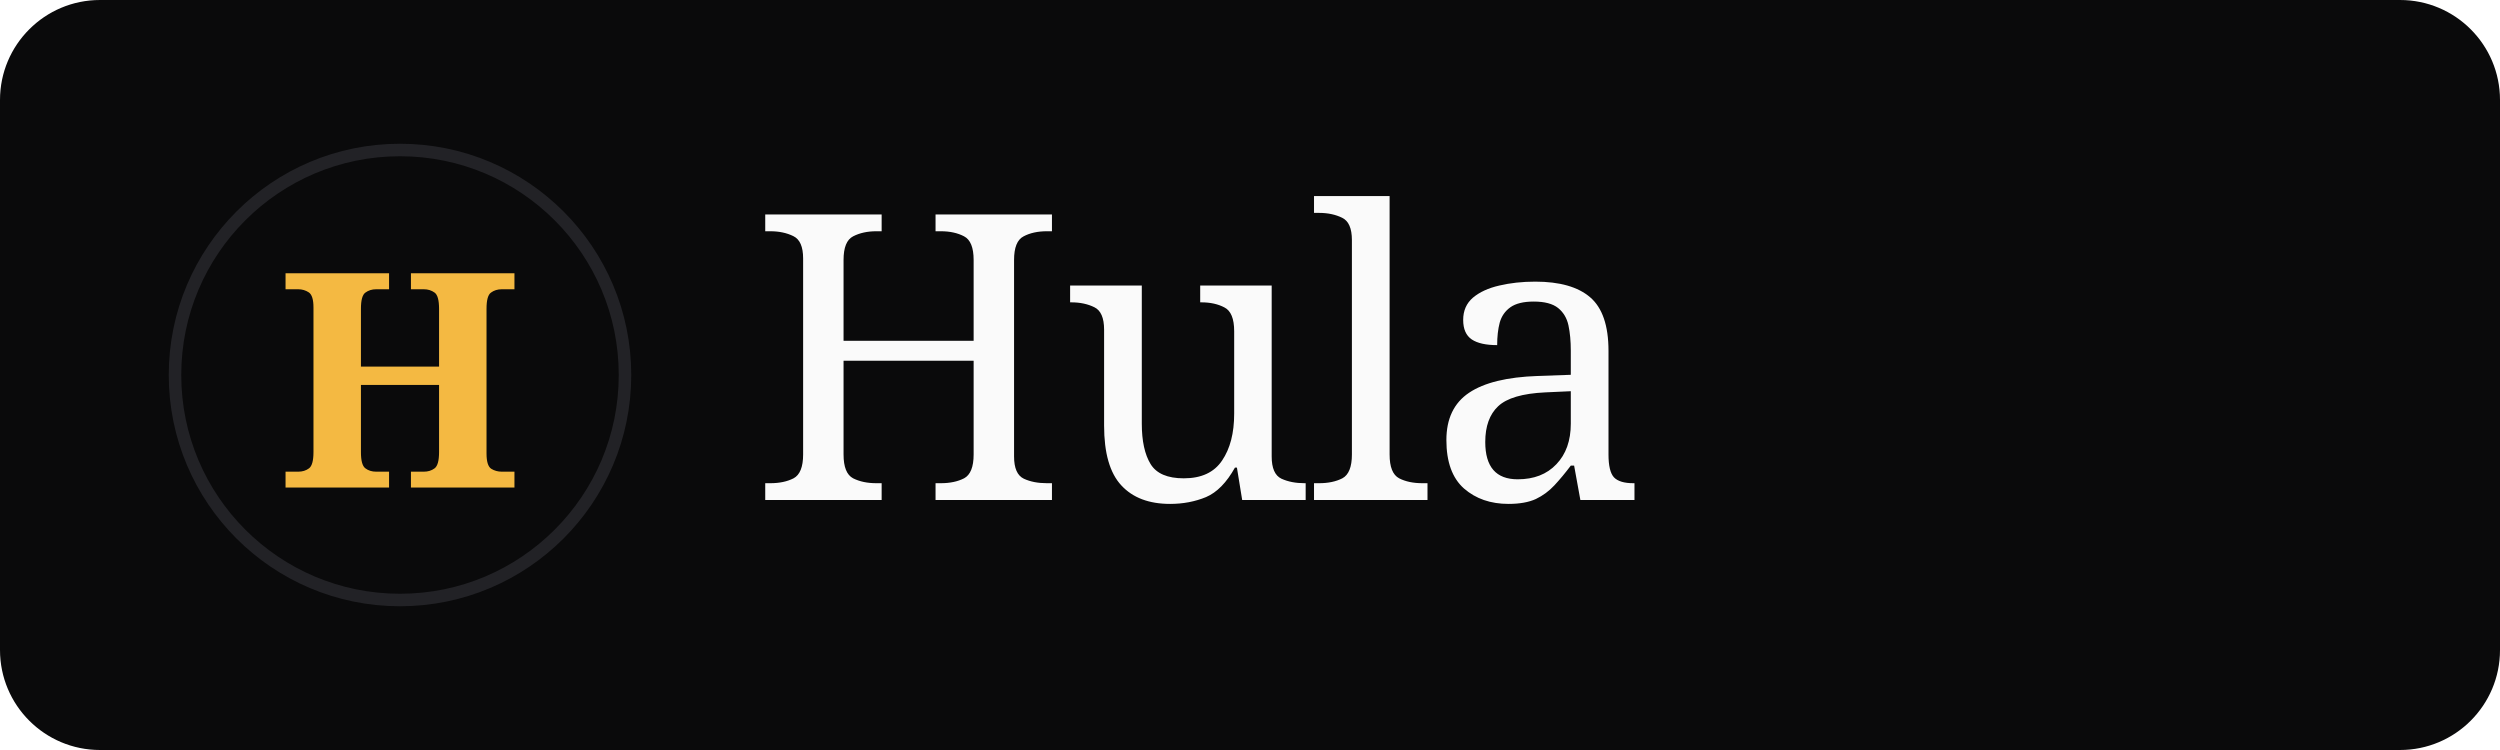
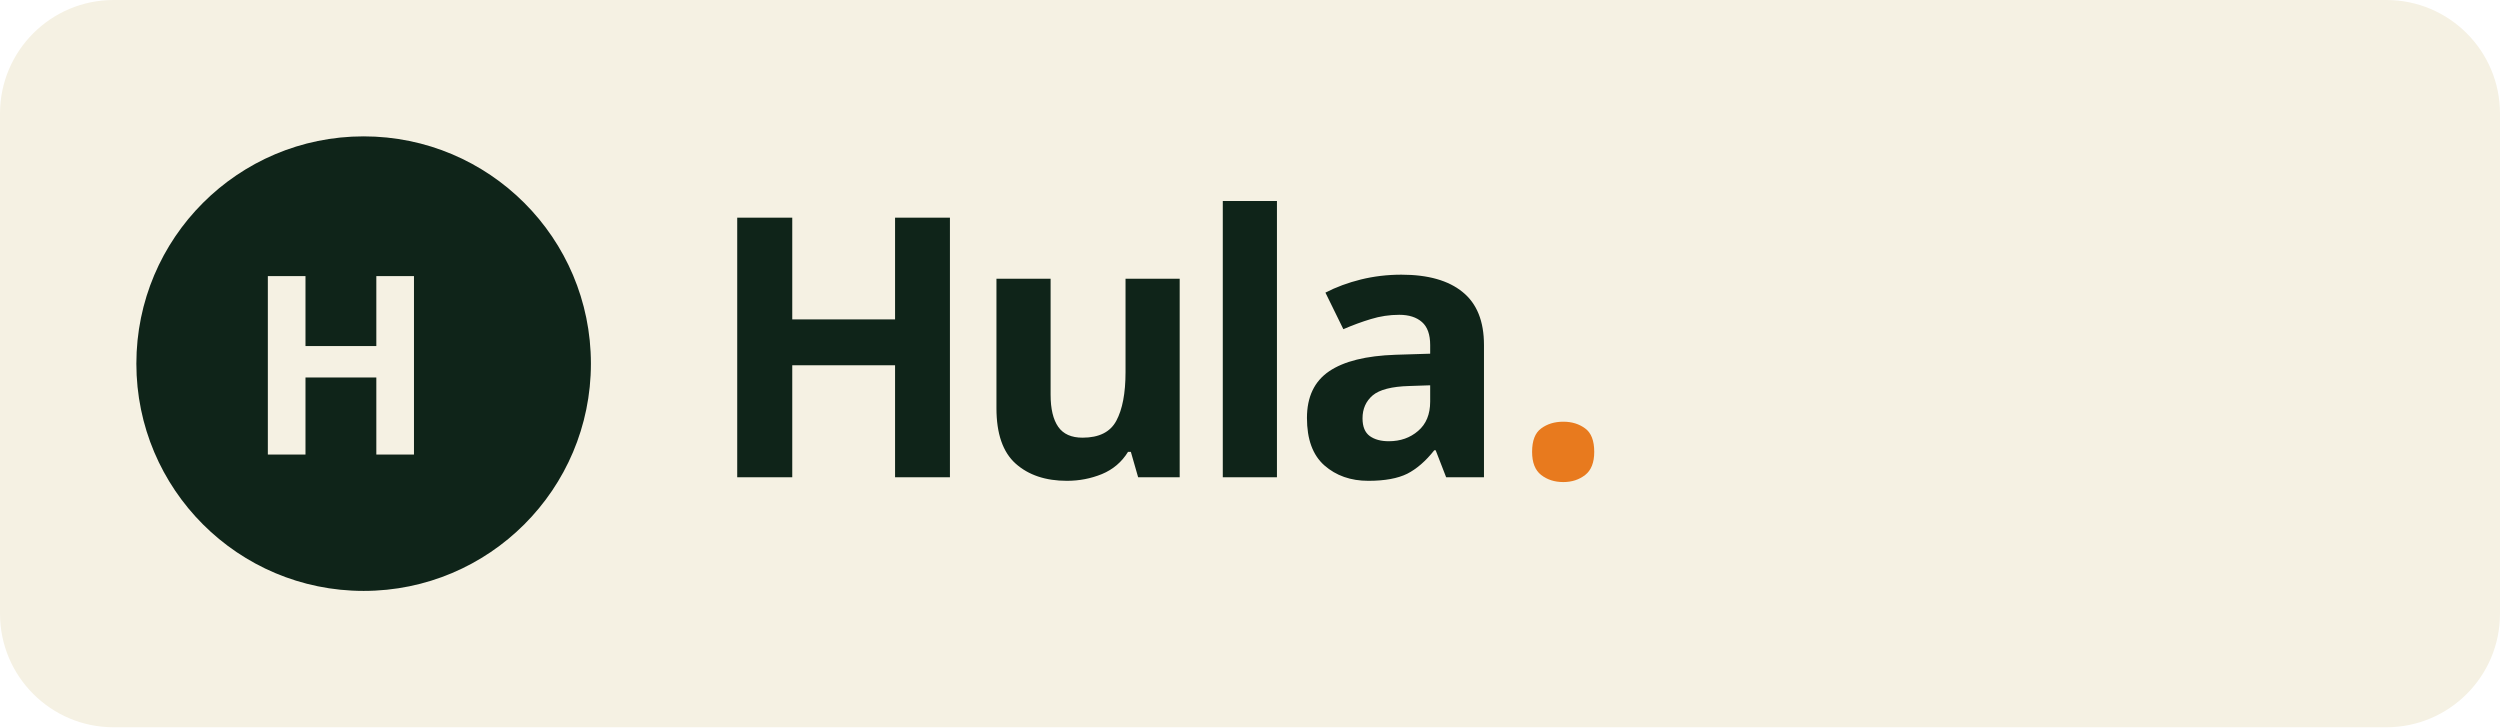
- <svg xmlns="http://www.w3.org/2000/svg" viewBox="0 0 200 60">
-   <rect width="200" height="60" fill="#0A0A0B" rx="8" />
-   <circle cx="32" cy="30" r="18" fill="#0A0A0B" stroke="#222226" stroke-width="1" />
-   <text x="32" y="39" font-family="Fraunces, Georgia, serif" font-size="24" font-weight="600" text-anchor="middle" fill="#F4B942">
-     H
-   </text>
-   <text x="60" y="40" font-family="Fraunces, Georgia, serif" font-size="32" font-weight="500" fill="#FAFAFA" letter-spacing="-0.5">
-     Hula
+ <svg xmlns="http://www.w3.org/2000/svg" viewBox="0 0 220 64">
+   <rect width="220" height="64" rx="10" fill="#f5f1e3" />
+   <circle cx="32" cy="32" r="20" fill="#0f2419" />
+   <text x="30" y="40" text-anchor="middle" font-family="'Inter Tight', system-ui, sans-serif" font-size="22" font-weight="700" letter-spacing="-1" fill="#f5f1e3">H</text>
+   <text x="62" y="42" font-family="'Inter Tight', system-ui, sans-serif" font-size="32" font-weight="600" letter-spacing="-1.2" fill="#0f2419">Hula<tspan fill="#e87a1e">.</tspan>
  </text>
</svg>
